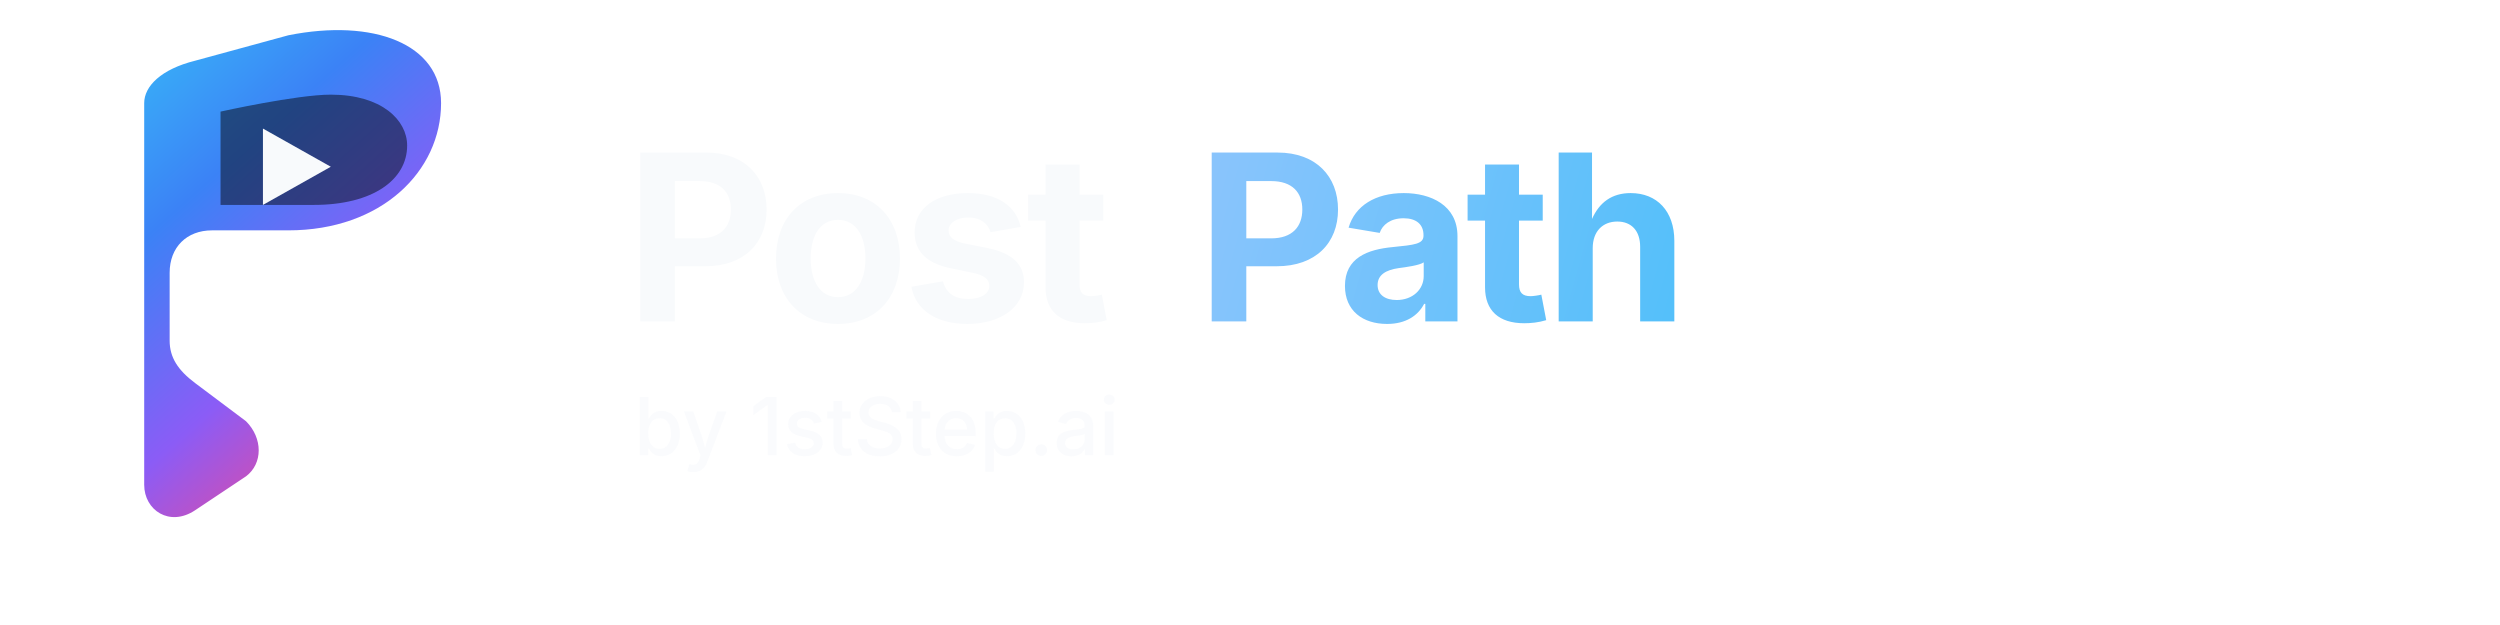
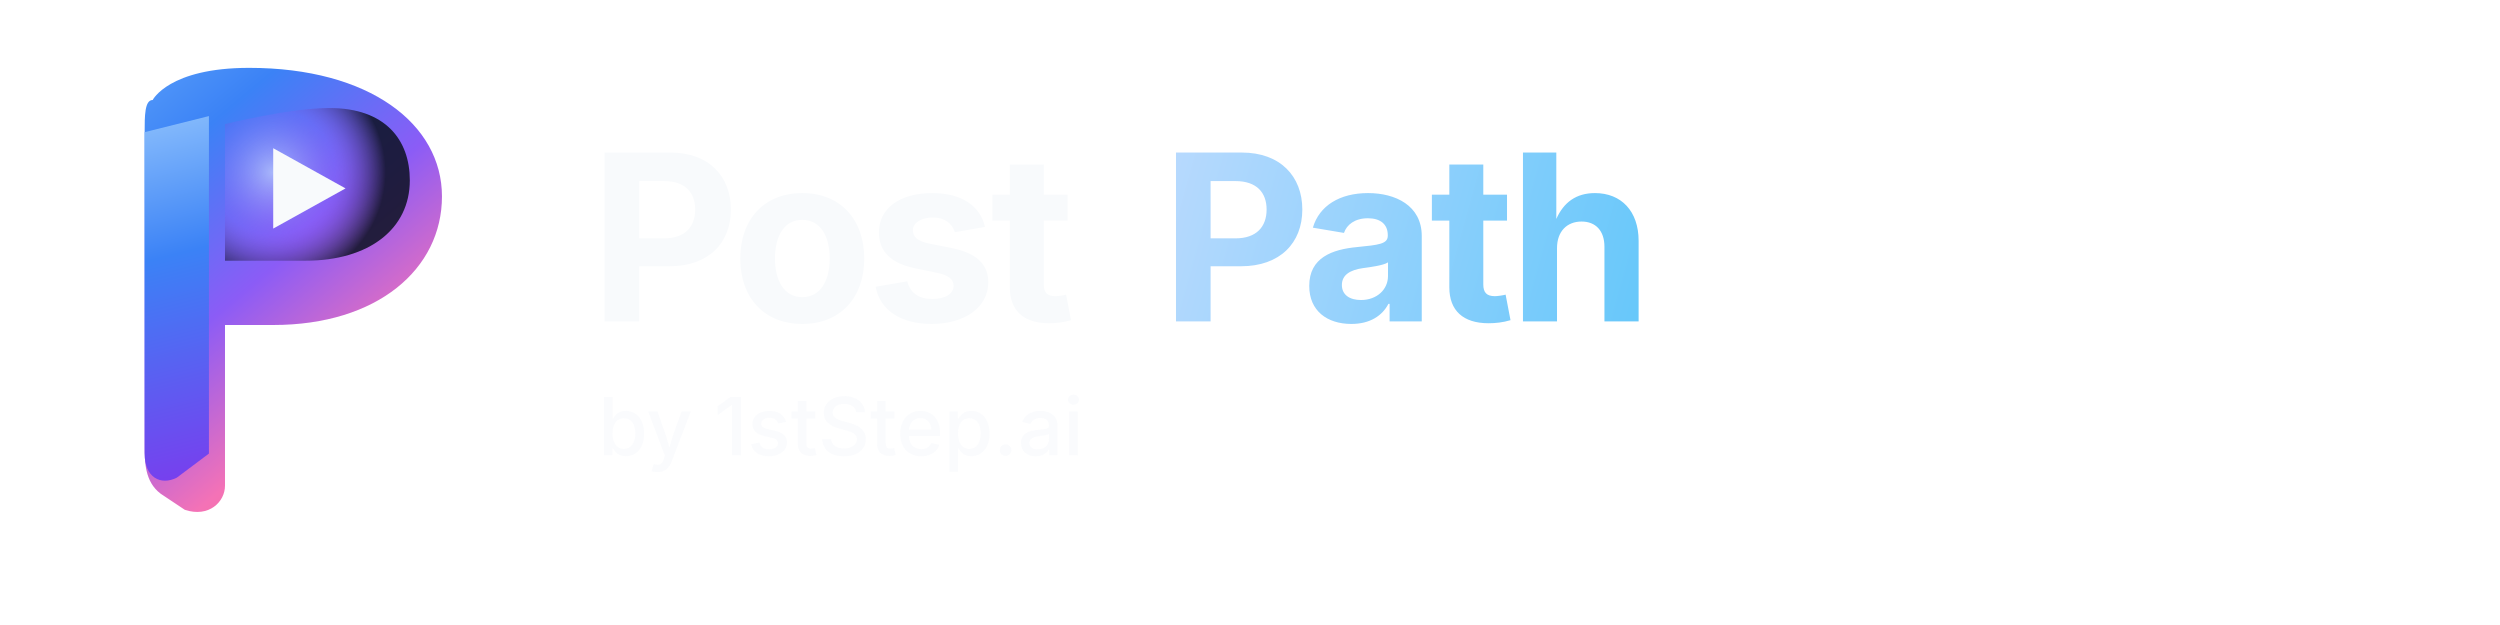
<svg xmlns="http://www.w3.org/2000/svg" viewBox="0 0 560 140" role="img" aria-label="PostPath by 1stStep.ai">
  <defs>
-     <linearGradient id="ppRibbonL" x1="18" y1="8" x2="118" y2="120" gradientUnits="userSpaceOnUse">
-       <stop offset="0%" stop-color="#38bdf8" />
-       <stop offset="28%" stop-color="#3b82f6" />
-       <stop offset="55%" stop-color="#8b5cf6" />
-       <stop offset="78%" stop-color="#ec4899" />
-       <stop offset="100%" stop-color="#ff8a4c" />
+     <linearGradient id="ppGlassL" x1="20" y1="8" x2="112" y2="118" gradientUnits="userSpaceOnUse">
+       <stop offset="0%" stop-color="#60A5FA" />
+       <stop offset="22%" stop-color="#3B82F6" />
+       <stop offset="48%" stop-color="#8B5CF6" />
+       <stop offset="72%" stop-color="#F472B6" />
+       <stop offset="100%" stop-color="#FF6B6B" />
    </linearGradient>
+     <linearGradient id="ppStemL" x1="34" y1="16" x2="58" y2="112" gradientUnits="userSpaceOnUse">
+       <stop offset="0%" stop-color="#93C5FD" />
+       <stop offset="40%" stop-color="#3B82F6" />
+       <stop offset="100%" stop-color="#7C3AED" />
+     </linearGradient>
+     <radialGradient id="ppCoreL" cx="68" cy="34" r="28" gradientUnits="userSpaceOnUse">
+       <stop offset="0%" stop-color="#E0F2FE" stop-opacity="0.55" />
+       <stop offset="55%" stop-color="#8B5CF6" stop-opacity="0.2" />
+       <stop offset="100%" stop-color="#0B1020" stop-opacity="0.85" />
+     </radialGradient>
    <linearGradient id="ppPathText" x1="250" y1="40" x2="430" y2="90" gradientUnits="userSpaceOnUse">
-       <stop offset="0%" stop-color="#93c5fd" />
-       <stop offset="100%" stop-color="#38bdf8" />
+       <stop offset="0%" stop-color="#BFDBFE" />
+       <stop offset="100%" stop-color="#38BDF8" />
    </linearGradient>
  </defs>
-   <g transform="translate(0,6) scale(0.95)">
-     <path d="M34 18 C34 18 34 108 34 108 C34 114 40 118 46 114 L58 106 C62 103 62 97 58 93 L46 84 C42 81 40 78 40 74 L40 58 C40 52 44 48 50 48 L68 48 C90 48 104 34 104 18 C104 4 88 -2 68 2 L46 8 C38 10 34 14 34 18 Z" fill="url(#ppRibbonL)" />
-     <path d="M52 20 C52 20 70 16 78 16 C90 16 96 22 96 28 C96 36 88 42 74 42 L52 42 Z" fill="#0b1020" opacity="0.55" />
-     <path d="M62 24 L78 33 L62 42 Z" fill="#f8fafc" />
+   <g transform="translate(0,8) scale(0.9)">
+     <path d="M38 16 C38 16 42 8 62 8 C92 8 110 22 110 40 C110 58 94 72 68 72 L56 72 L56 112 C56 116 52 120 46 118 L40 114 C36 111 36 106 36 102 L36 24 C36 20 36 16 38 16 Z" fill="url(#ppGlassL)" />
+     <path d="M36 24 L52 20 L52 104 L44 110 C40 112 36 110 36 104 Z" fill="url(#ppStemL)" />
+     <path d="M56 22 C56 22 72 18 82 18 C96 18 102 26 102 36 C102 48 92 56 76 56 L56 56 Z" fill="url(#ppCoreL)" />
+     <path d="M68 28 L86 38 L68 48 Z" fill="#F8FAFC" />
  </g>
  <g font-family="Sora, Inter, Arial, sans-serif">
-     <text x="140" y="72" fill="#f8fafc" font-size="52" font-weight="700" letter-spacing="-1.5">Post</text>
-     <text x="268" y="72" fill="url(#ppPathText)" font-size="52" font-weight="700" letter-spacing="-1.5">Path</text>
-     <text x="142" y="102" fill="rgba(248,250,252,0.72)" font-size="18" font-weight="500">by 1stStep.ai</text>
+     <text x="132" y="72" fill="#F8FAFC" font-size="52" font-weight="700" letter-spacing="-1.5">Post</text>
+     <text x="260" y="72" fill="url(#ppPathText)" font-size="52" font-weight="700" letter-spacing="-1.5">Path</text>
+     <text x="134" y="102" fill="rgba(248,250,252,0.72)" font-size="18" font-weight="500">by 1stStep.ai</text>
  </g>
</svg>
